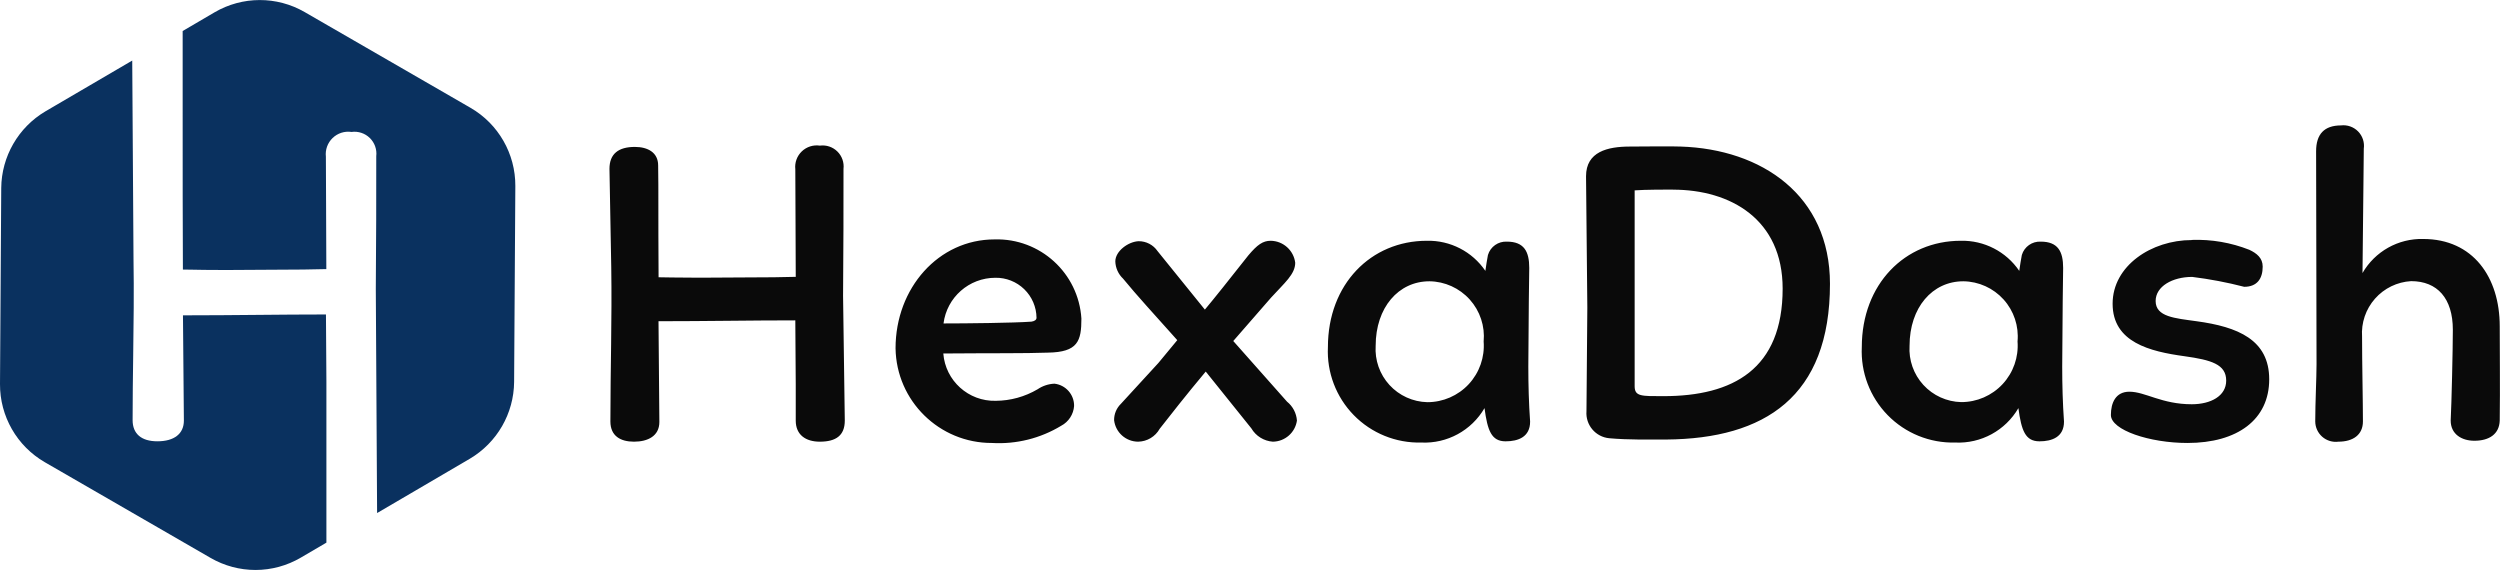
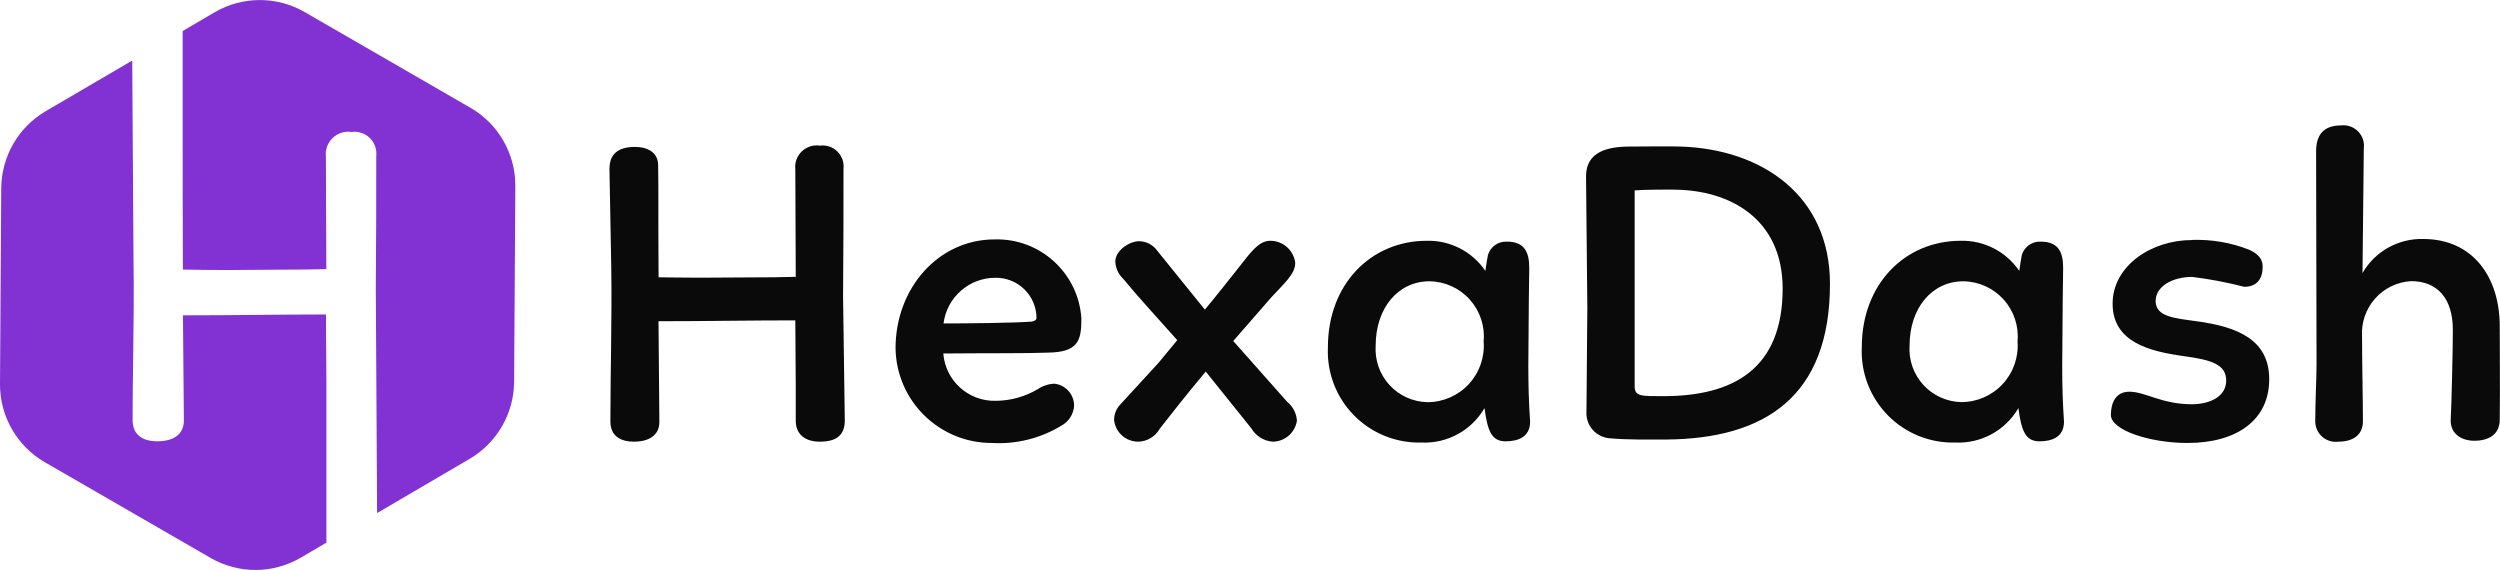
<svg xmlns="http://www.w3.org/2000/svg" width="139.467" height="31.797" viewBox="0 0 139.467 31.797">
  <g id="Logo_Dark" data-name="Logo Dark" transform="translate(-38 -30.203)">
-     <path id="Subtraction_14" data-name="Subtraction 14" d="M21.416,36.706a5.007,5.007,0,0,1-2.5-.67L9.663,30.694a5.009,5.009,0,0,1-2.5-4.361L7.232,15.4A5.022,5.022,0,0,1,9.7,11.119L14.54,8.287l.071,11.081c.03,1.792.006,3.622-.018,5.392-.016,1.178-.032,2.4-.032,3.589,0,.76.49,1.179,1.38,1.179.941,0,1.48-.421,1.48-1.154L17.37,22.5h.154c1.323,0,2.658-.012,3.948-.024,1.343-.012,2.612-.024,3.875-.024l.025,3.738v8.991l-1.429.837A5.006,5.006,0,0,1,21.416,36.706ZM28.2,33.524v0l-.072-12.5c.025-3.286.025-4.575.025-7.4a1.222,1.222,0,0,0-1.38-1.354,1.254,1.254,0,0,0-1.43,1.38c0,.691.005,1.633.011,2.631.007,1.17.014,2.5.014,3.64l-1.28.025c-.682,0-1.442.006-2.177.013s-1.477.013-2.137.013c-.976,0-1.567-.011-1.958-.019-.194,0-.334-.006-.45-.006-.013-1.994-.013-5.809-.013-9.174,0-1.491,0-2.925,0-4.134l1.779-1.042a5,5,0,0,1,5.027-.015l9.253,5.342a5.008,5.008,0,0,1,2.5,4.361l-.068,10.93A5.026,5.026,0,0,1,33.374,30.5l-5.168,3.027Z" transform="translate(30.837 25.294)" fill="#0A315F" />
+     <path id="Subtraction_14" data-name="Subtraction 14" d="M21.416,36.706a5.007,5.007,0,0,1-2.5-.67L9.663,30.694a5.009,5.009,0,0,1-2.5-4.361L7.232,15.4A5.022,5.022,0,0,1,9.7,11.119L14.54,8.287l.071,11.081c.03,1.792.006,3.622-.018,5.392-.016,1.178-.032,2.4-.032,3.589,0,.76.49,1.179,1.38,1.179.941,0,1.48-.421,1.48-1.154L17.37,22.5h.154c1.323,0,2.658-.012,3.948-.024,1.343-.012,2.612-.024,3.875-.024l.025,3.738v8.991l-1.429.837A5.006,5.006,0,0,1,21.416,36.706ZM28.2,33.524v0l-.072-12.5c.025-3.286.025-4.575.025-7.4a1.222,1.222,0,0,0-1.38-1.354,1.254,1.254,0,0,0-1.43,1.38c0,.691.005,1.633.011,2.631.007,1.17.014,2.5.014,3.64l-1.28.025c-.682,0-1.442.006-2.177.013s-1.477.013-2.137.013c-.976,0-1.567-.011-1.958-.019-.194,0-.334-.006-.45-.006-.013-1.994-.013-5.809-.013-9.174,0-1.491,0-2.925,0-4.134l1.779-1.042a5,5,0,0,1,5.027-.015l9.253,5.342a5.008,5.008,0,0,1,2.5,4.361l-.068,10.93A5.026,5.026,0,0,1,33.374,30.5l-5.168,3.027Z" transform="translate(30.837 25.294)" fill="#8231d3" />
    <path id="Path_99" data-name="Path 99" d="M14.88-8.016c.024-3.144.024-4.416.024-7.08a1.173,1.173,0,0,0-1.32-1.3,1.2,1.2,0,0,0-1.368,1.32c0,1.44.024,3.984.024,6l-1.224.024c-1.3,0-2.856.024-4.128.024-1.392,0-1.968-.024-2.3-.024-.024-3.816,0-4.752-.024-6.24,0-.72-.576-1.032-1.3-1.032-.912,0-1.416.384-1.416,1.224l.1,5.5C1.992-6.744,1.9-3.864,1.9-1.008,1.9-.192,2.472.12,3.216.12c.768,0,1.416-.312,1.416-1.1L4.584-6.6c2.592,0,5.184-.048,7.632-.048l.024,3.576v2.016c0,.792.552,1.176,1.344,1.176.888,0,1.392-.336,1.392-1.176ZM20.472-4.8c2.856-.024,4.488,0,5.832-.048,1.68-.024,1.872-.648,1.872-1.9a4.716,4.716,0,0,0-4.848-4.416c-3.12,0-5.52,2.712-5.52,6.072A5.363,5.363,0,0,0,23.184.192a6.69,6.69,0,0,0,3.864-.96,1.358,1.358,0,0,0,.72-1.1,1.235,1.235,0,0,0-1.1-1.248,1.815,1.815,0,0,0-.936.312A4.656,4.656,0,0,1,23.4-2.16,2.861,2.861,0,0,1,20.472-4.8Zm2.9-4.224a2.258,2.258,0,0,1,2.3,2.232c0,.12-.12.192-.288.216-1.008.072-3.648.1-4.9.1A2.916,2.916,0,0,1,23.376-9.024Zm7.008,7.032A1.253,1.253,0,0,0,30-1.08,1.355,1.355,0,0,0,31.344.12a1.406,1.406,0,0,0,1.2-.72c.6-.768,1.464-1.872,2.568-3.192.576.72,1.968,2.448,2.544,3.168a1.516,1.516,0,0,0,1.2.744A1.375,1.375,0,0,0,40.2-1.056a1.487,1.487,0,0,0-.552-1.056l-3-3.384L38.76-7.92c.744-.816,1.344-1.3,1.344-1.944a1.4,1.4,0,0,0-1.368-1.224c-.432,0-.744.216-1.248.816-1.08,1.368-1.92,2.424-2.424,3.024-.5-.624-1.152-1.416-2.64-3.264a1.268,1.268,0,0,0-1.056-.552c-.576.024-1.3.552-1.3,1.128a1.382,1.382,0,0,0,.432.96c.744.912,1.848,2.112,2.616,2.976l.408.456L32.472-4.272ZM53.136-7.728l.024-1.848c0-.912-.288-1.464-1.248-1.464a1.047,1.047,0,0,0-1.056.744c-.048.216-.1.6-.144.888a3.839,3.839,0,0,0-3.264-1.68c-3.12,0-5.52,2.424-5.52,5.928A5.085,5.085,0,0,0,47.136.168a3.869,3.869,0,0,0,3.528-1.92C50.832-.5,51.048.1,51.84.1c.7,0,1.368-.24,1.368-1.1-.072-1.032-.1-2.04-.1-3.072Zm-8.544,2.5c0-2.136,1.272-3.6,3-3.6a3.074,3.074,0,0,1,3.024,3.36,3.145,3.145,0,0,1-3.144,3.384A2.956,2.956,0,0,1,44.592-5.232Zm11.736-9.456.072,7.32-.048,5.784A1.406,1.406,0,0,0,57.624-.072C58.68.024,59.856,0,60.816,0c5.472-.048,9.12-2.376,9.12-8.688,0-4.944-3.816-7.512-8.328-7.656-.336-.024-2.424,0-2.832,0C57.528-16.344,56.328-16.056,56.328-14.688Zm4.848.744c3.216,0,6.12,1.656,6.12,5.52,0,4.488-2.76,6-6.648,6-1.224,0-1.608.024-1.608-.552V-13.9C59.592-13.944,60.84-13.944,61.176-13.944ZM82.92-7.728l.024-1.848c0-.912-.288-1.464-1.248-1.464a1.047,1.047,0,0,0-1.056.744c-.048.216-.1.6-.144.888a3.839,3.839,0,0,0-3.264-1.68c-3.12,0-5.52,2.424-5.52,5.928A5.085,5.085,0,0,0,76.92.168a3.869,3.869,0,0,0,3.528-1.92C80.616-.5,80.832.1,81.624.1c.7,0,1.368-.24,1.368-1.1-.072-1.032-.1-2.04-.1-3.072Zm-8.544,2.5c0-2.136,1.272-3.6,3-3.6A3.074,3.074,0,0,1,80.4-5.472a3.145,3.145,0,0,1-3.144,3.384A2.956,2.956,0,0,1,74.376-5.232Zm15.744-5.9c-2.256,0-4.416,1.44-4.416,3.552,0,2.16,2.088,2.664,4.008,2.928C91.2-4.44,92.04-4.2,92.04-3.288c0,.864-.864,1.32-1.92,1.32-1.68,0-2.592-.7-3.48-.7-.768,0-1.032.624-1.032,1.3,0,.84,2.16,1.56,4.272,1.56,2.784,0,4.56-1.3,4.56-3.552,0-2.208-1.752-2.928-4.056-3.24-1.2-.168-2.28-.24-2.28-1.128,0-.816.936-1.344,2.04-1.344a22.584,22.584,0,0,1,2.9.552c.72,0,1.032-.456,1.032-1.128,0-.48-.336-.744-.744-.936A7.994,7.994,0,0,0,90.12-11.136Zm6.936-4.944L97.08-4.2c0,.768-.072,2.136-.072,3.192A1.145,1.145,0,0,0,98.3.12c.816,0,1.368-.384,1.368-1.128,0-1.1-.048-3.264-.048-4.728a2.907,2.907,0,0,1,2.736-3.1c1.464,0,2.328.96,2.328,2.712,0,1.08-.072,4.152-.12,5.064,0,.768.624,1.128,1.32,1.128.816,0,1.392-.36,1.416-1.128.024-1.944,0-3.624,0-5.256,0-2.736-1.488-4.872-4.272-4.872a3.8,3.8,0,0,0-3.384,1.9c.048-5.088.072-6.192.072-6.936a1.148,1.148,0,0,0-1.272-1.3C97.512-17.52,97.056-17.04,97.056-16.08Z" transform="translate(70.152 54.723)" fill="#0a0a0a" />
  </g>
</svg>
